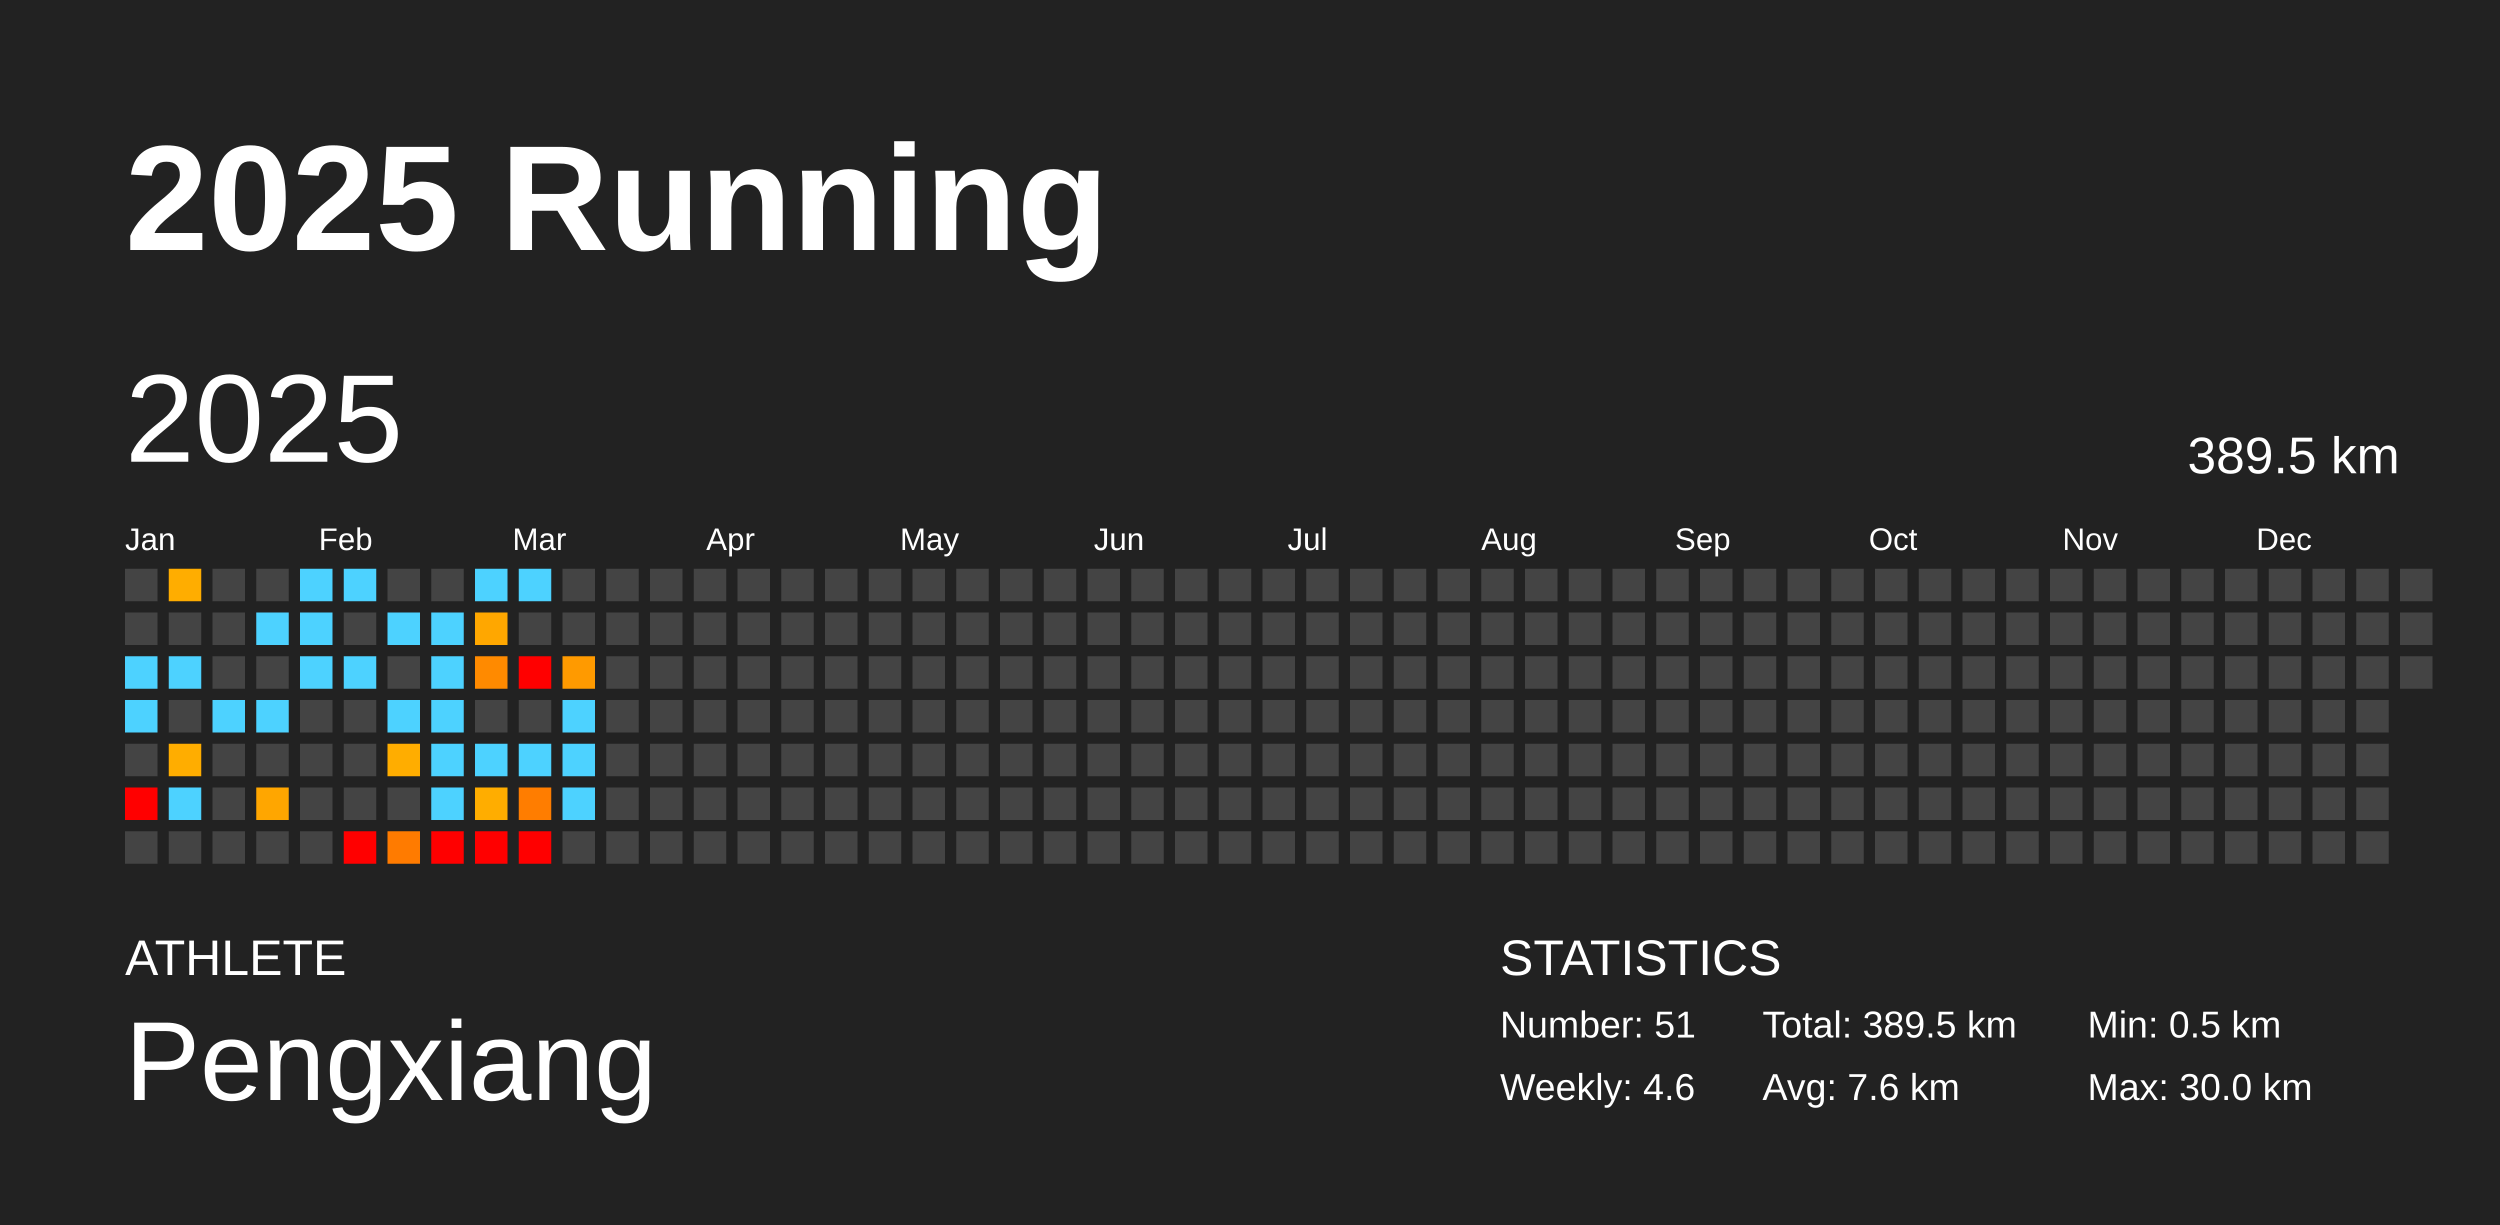
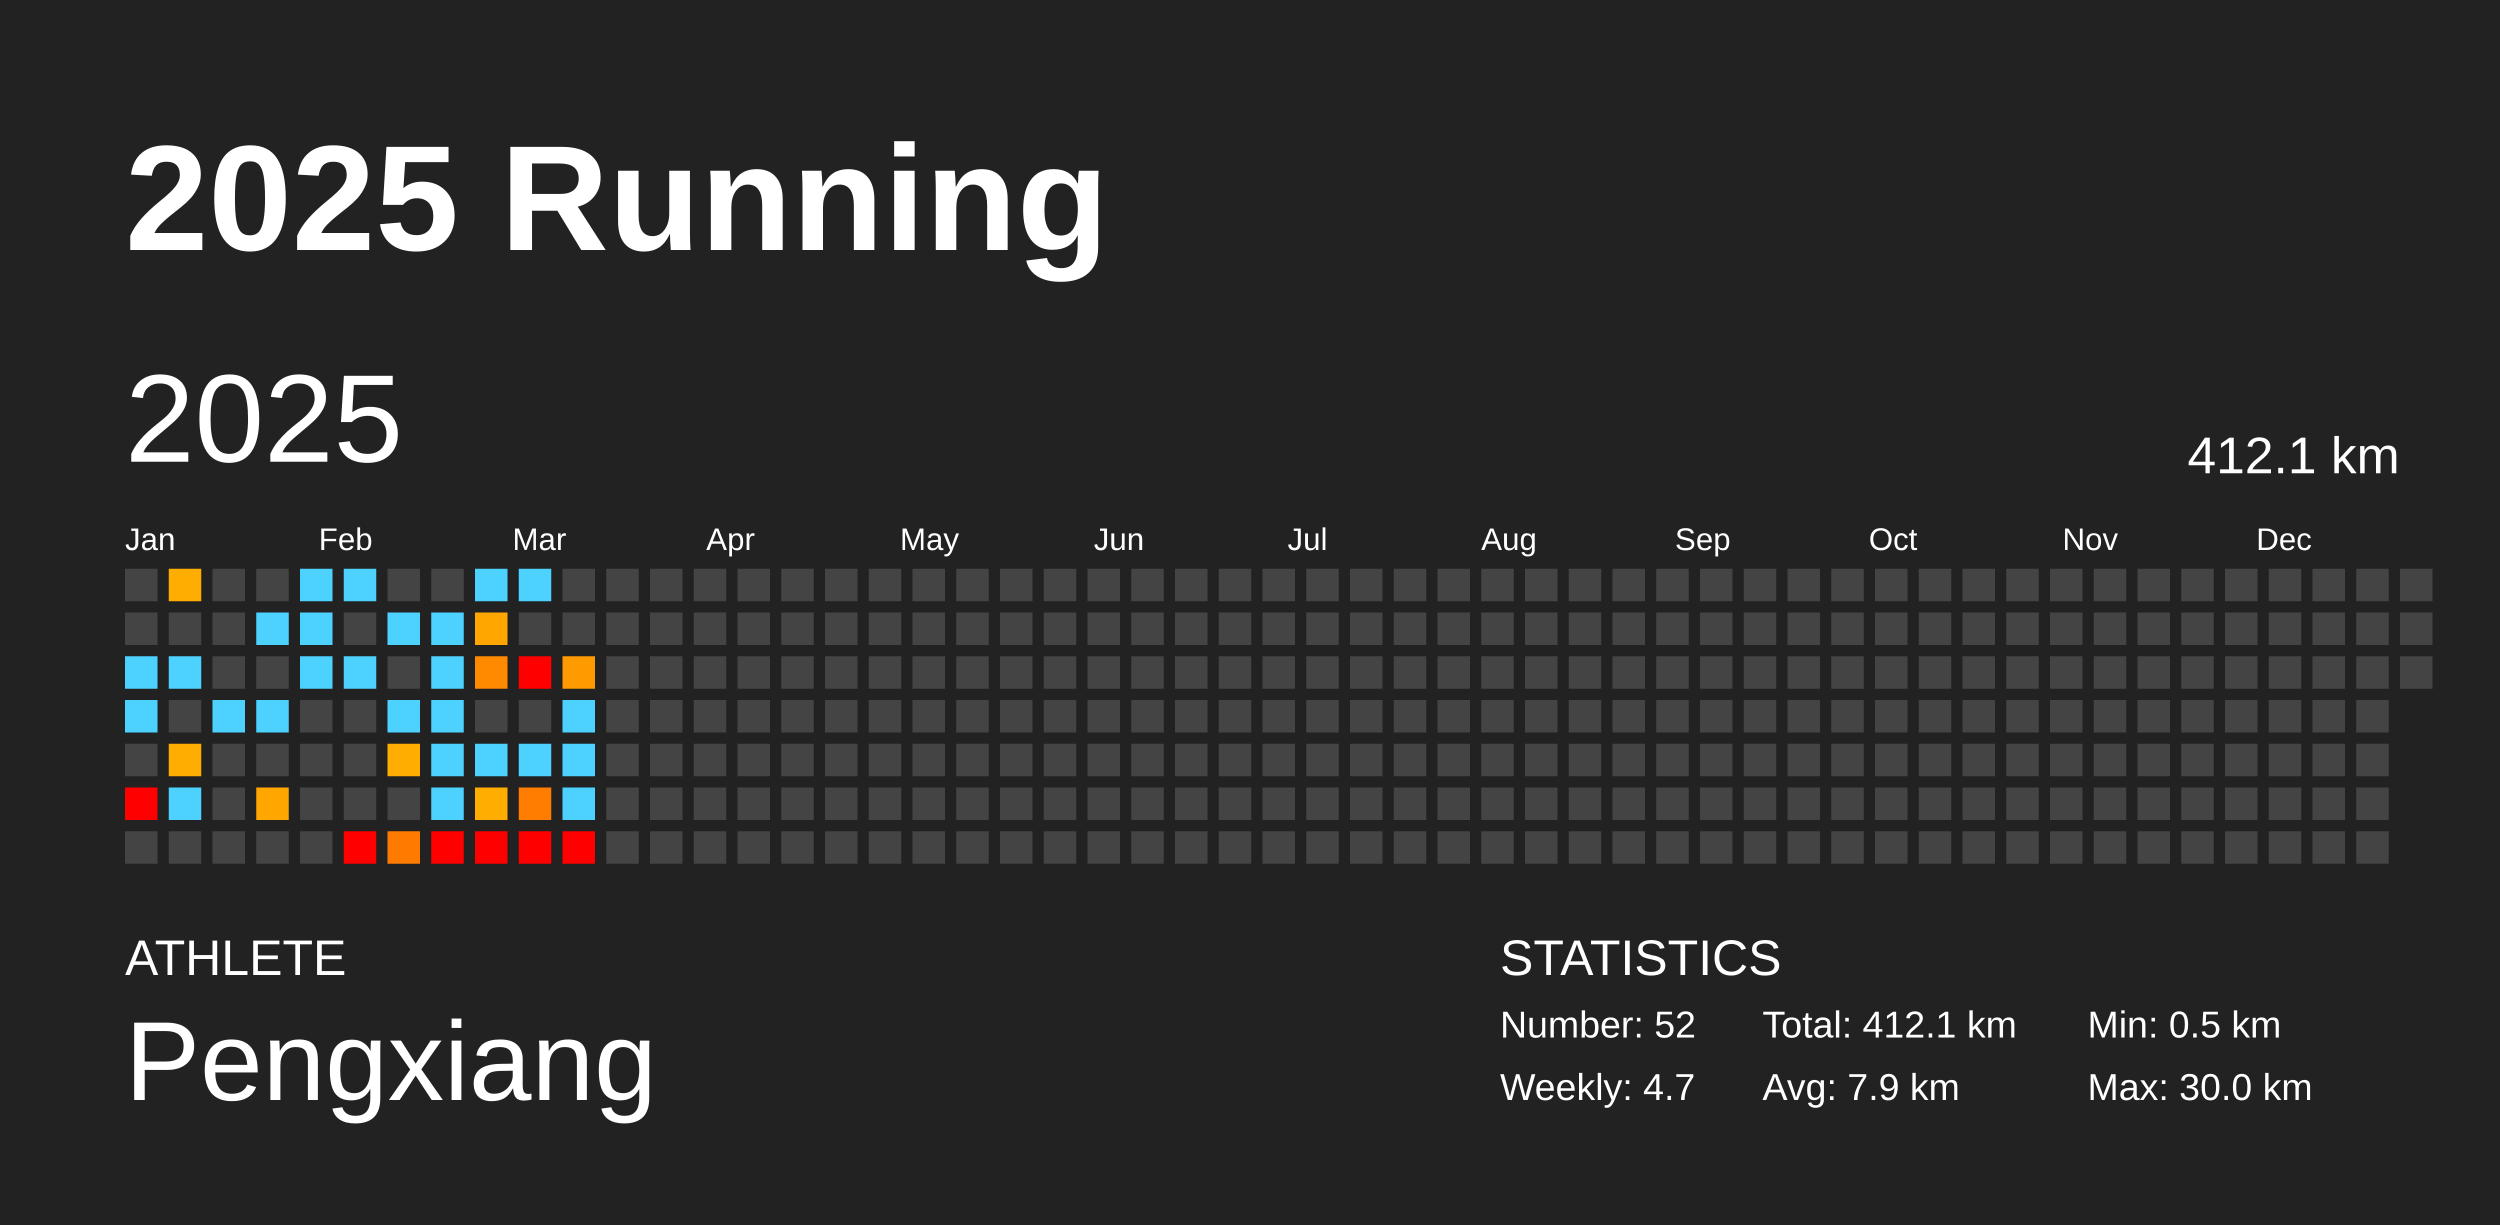
<svg xmlns="http://www.w3.org/2000/svg" baseProfile="full" height="98mm" version="1.1" viewBox="0,0,200,98" width="200mm">
  <defs />
  <rect fill="#222222" height="98" width="200" x="0" y="0" />
  <text fill="#FFFFFF" style="font-size:12px; font-family:Arial; font-weight:bold;" x="10" y="20">2025 Running</text>
  <text fill="#FFFFFF" style="font-size:4px; font-family:Arial" x="10" y="78">ATHLETE</text>
  <text fill="#FFFFFF" style="font-size:9px; font-family:Arial" x="10" y="88">Pengxiang</text>
  <text fill="#FFFFFF" style="font-size:4px; font-family:Arial" x="120" y="78">STATISTICS</text>
-   <text fill="#FFFFFF" style="font-size:3px; font-family:Arial" x="120" y="83">Number: 51</text>
-   <text fill="#FFFFFF" style="font-size:3px; font-family:Arial" x="120" y="88">Weekly: 4.6</text>
-   <text fill="#FFFFFF" style="font-size:3px; font-family:Arial" x="141" y="83">Total: 389.5 km</text>
-   <text fill="#FFFFFF" style="font-size:3px; font-family:Arial" x="141" y="88">Avg: 7.6 km</text>
+   <text fill="#FFFFFF" style="font-size:3px; font-family:Arial" x="120" y="83">Number: 52</text>
+   <text fill="#FFFFFF" style="font-size:3px; font-family:Arial" x="120" y="88">Weekly: 4.7</text>
+   <text fill="#FFFFFF" style="font-size:3px; font-family:Arial" x="141" y="83">Total: 412.1 km</text>
+   <text fill="#FFFFFF" style="font-size:3px; font-family:Arial" x="141" y="88">Avg: 7.9 km</text>
  <text fill="#FFFFFF" style="font-size:3px; font-family:Arial" x="167" y="83">Min: 0.5 km</text>
  <text fill="#FFFFFF" style="font-size:3px; font-family:Arial" x="167" y="88">Max: 30.0 km</text>
  <text dominant-baseline="hanging" fill="#FFFFFF" style="font-size:10.0px; font-family:Arial;" x="10" y="30">2025</text>
-   <text dominant-baseline="hanging" fill="#FFFFFF" style="font-size:4.125px; font-family:Arial;" x="175" y="35">389.5 km</text>
+   <text dominant-baseline="hanging" fill="#FFFFFF" style="font-size:4.125px; font-family:Arial;" x="175" y="35">412.1 km</text>
  <text fill="#FFFFFF" style="font-size:2.5px; font-family:Arial" x="10.0" y="44">Jan</text>
  <text fill="#FFFFFF" style="font-size:2.5px; font-family:Arial" x="25.5" y="44">Feb</text>
  <text fill="#FFFFFF" style="font-size:2.5px; font-family:Arial" x="41.0" y="44">Mar</text>
  <text fill="#FFFFFF" style="font-size:2.5px; font-family:Arial" x="56.5" y="44">Apr</text>
  <text fill="#FFFFFF" style="font-size:2.5px; font-family:Arial" x="72.0" y="44">May</text>
  <text fill="#FFFFFF" style="font-size:2.5px; font-family:Arial" x="87.5" y="44">Jun</text>
  <text fill="#FFFFFF" style="font-size:2.5px; font-family:Arial" x="103.0" y="44">Jul</text>
  <text fill="#FFFFFF" style="font-size:2.5px; font-family:Arial" x="118.5" y="44">Aug</text>
  <text fill="#FFFFFF" style="font-size:2.5px; font-family:Arial" x="134.0" y="44">Sep</text>
  <text fill="#FFFFFF" style="font-size:2.5px; font-family:Arial" x="149.5" y="44">Oct</text>
  <text fill="#FFFFFF" style="font-size:2.5px; font-family:Arial" x="165.0" y="44">Nov</text>
  <text fill="#FFFFFF" style="font-size:2.5px; font-family:Arial" x="180.5" y="44">Dec</text>
  <rect fill="#444444" height="2.6" width="2.6" x="10.0" y="45.5" />
  <rect fill="#444444" height="2.6" width="2.6" x="10.0" y="49.0" />
  <rect fill="#4dd2ff" height="2.6" width="2.6" x="10.0" y="52.5" />
  <rect fill="#4dd2ff" height="2.6" width="2.6" x="10.0" y="56.0" />
  <rect fill="#444444" height="2.6" width="2.6" x="10.0" y="59.5" />
  <rect fill="red" height="2.6" width="2.6" x="10.0" y="63.0" />
  <rect fill="#444444" height="2.6" width="2.6" x="10.0" y="66.5" />
  <rect fill="#ffad00" height="2.6" width="2.6" x="13.5" y="45.5" />
  <rect fill="#444444" height="2.6" width="2.6" x="13.5" y="49.0" />
  <rect fill="#4dd2ff" height="2.6" width="2.6" x="13.5" y="52.5" />
  <rect fill="#444444" height="2.6" width="2.6" x="13.5" y="56.0" />
  <rect fill="#ffad00" height="2.6" width="2.6" x="13.5" y="59.5" />
  <rect fill="#4dd2ff" height="2.6" width="2.6" x="13.5" y="63.0" />
  <rect fill="#444444" height="2.6" width="2.6" x="13.5" y="66.5" />
  <rect fill="#444444" height="2.6" width="2.6" x="17.0" y="45.5" />
  <rect fill="#444444" height="2.6" width="2.6" x="17.0" y="49.0" />
  <rect fill="#444444" height="2.6" width="2.6" x="17.0" y="52.5" />
  <rect fill="#4dd2ff" height="2.6" width="2.6" x="17.0" y="56.0" />
  <rect fill="#444444" height="2.6" width="2.6" x="17.0" y="59.5" />
  <rect fill="#444444" height="2.6" width="2.6" x="17.0" y="63.0" />
  <rect fill="#444444" height="2.6" width="2.6" x="17.0" y="66.5" />
  <rect fill="#444444" height="2.6" width="2.6" x="20.5" y="45.5" />
  <rect fill="#4dd2ff" height="2.6" width="2.6" x="20.5" y="49.0" />
  <rect fill="#444444" height="2.6" width="2.6" x="20.5" y="52.5" />
  <rect fill="#4dd2ff" height="2.6" width="2.6" x="20.5" y="56.0" />
  <rect fill="#444444" height="2.6" width="2.6" x="20.5" y="59.5" />
  <rect fill="#ffa600" height="2.6" width="2.6" x="20.5" y="63.0" />
  <rect fill="#444444" height="2.6" width="2.6" x="20.5" y="66.5" />
  <rect fill="#4dd2ff" height="2.6" width="2.6" x="24.0" y="45.5" />
  <rect fill="#4dd2ff" height="2.6" width="2.6" x="24.0" y="49.0" />
  <rect fill="#4dd2ff" height="2.6" width="2.6" x="24.0" y="52.5" />
  <rect fill="#444444" height="2.6" width="2.6" x="24.0" y="56.0" />
  <rect fill="#444444" height="2.6" width="2.6" x="24.0" y="59.5" />
  <rect fill="#444444" height="2.6" width="2.6" x="24.0" y="63.0" />
  <rect fill="#444444" height="2.6" width="2.6" x="24.0" y="66.5" />
  <rect fill="#4dd2ff" height="2.6" width="2.6" x="27.5" y="45.5" />
  <rect fill="#444444" height="2.6" width="2.6" x="27.5" y="49.0" />
  <rect fill="#4dd2ff" height="2.6" width="2.6" x="27.5" y="52.5" />
  <rect fill="#444444" height="2.6" width="2.6" x="27.5" y="56.0" />
  <rect fill="#444444" height="2.6" width="2.6" x="27.5" y="59.5" />
  <rect fill="#444444" height="2.6" width="2.6" x="27.5" y="63.0" />
  <rect fill="red" height="2.6" width="2.6" x="27.5" y="66.5" />
  <rect fill="#444444" height="2.6" width="2.6" x="31.0" y="45.5" />
  <rect fill="#4dd2ff" height="2.6" width="2.6" x="31.0" y="49.0" />
  <rect fill="#444444" height="2.6" width="2.6" x="31.0" y="52.5" />
  <rect fill="#4dd2ff" height="2.6" width="2.6" x="31.0" y="56.0" />
  <rect fill="#ffad00" height="2.6" width="2.6" x="31.0" y="59.5" />
  <rect fill="#444444" height="2.6" width="2.6" x="31.0" y="63.0" />
  <rect fill="#ff7b00" height="2.6" width="2.6" x="31.0" y="66.5" />
  <rect fill="#444444" height="2.6" width="2.6" x="34.5" y="45.5" />
  <rect fill="#4dd2ff" height="2.6" width="2.6" x="34.5" y="49.0" />
  <rect fill="#4dd2ff" height="2.6" width="2.6" x="34.5" y="52.5" />
  <rect fill="#4dd2ff" height="2.6" width="2.6" x="34.5" y="56.0" />
  <rect fill="#4dd2ff" height="2.6" width="2.6" x="34.5" y="59.5" />
  <rect fill="#4dd2ff" height="2.6" width="2.6" x="34.5" y="63.0" />
  <rect fill="red" height="2.6" width="2.6" x="34.5" y="66.5" />
  <rect fill="#4dd2ff" height="2.6" width="2.6" x="38.0" y="45.5" />
  <rect fill="#ffa700" height="2.6" width="2.6" x="38.0" y="49.0" />
  <rect fill="#ff8a00" height="2.6" width="2.6" x="38.0" y="52.5" />
  <rect fill="#444444" height="2.6" width="2.6" x="38.0" y="56.0" />
  <rect fill="#4dd2ff" height="2.6" width="2.6" x="38.0" y="59.5" />
  <rect fill="#ffad00" height="2.6" width="2.6" x="38.0" y="63.0" />
  <rect fill="red" height="2.6" width="2.6" x="38.0" y="66.5" />
  <rect fill="#4dd2ff" height="2.6" width="2.6" x="41.5" y="45.5" />
  <rect fill="#444444" height="2.6" width="2.6" x="41.5" y="49.0" />
  <rect fill="red" height="2.6" width="2.6" x="41.5" y="52.5" />
  <rect fill="#444444" height="2.6" width="2.6" x="41.5" y="56.0" />
  <rect fill="#4dd2ff" height="2.6" width="2.6" x="41.5" y="59.5" />
  <rect fill="#ff7d00" height="2.6" width="2.6" x="41.5" y="63.0" />
  <rect fill="red" height="2.6" width="2.6" x="41.5" y="66.5" />
  <rect fill="#444444" height="2.6" width="2.6" x="45.0" y="45.5" />
  <rect fill="#444444" height="2.6" width="2.6" x="45.0" y="49.0" />
  <rect fill="#ff9a00" height="2.6" width="2.6" x="45.0" y="52.5" />
  <rect fill="#4dd2ff" height="2.6" width="2.6" x="45.0" y="56.0" />
  <rect fill="#4dd2ff" height="2.6" width="2.6" x="45.0" y="59.5" />
  <rect fill="#4dd2ff" height="2.6" width="2.6" x="45.0" y="63.0" />
-   <rect fill="#444444" height="2.6" width="2.6" x="45.0" y="66.5" />
+   <rect fill="red" height="2.6" width="2.6" x="45.0" y="66.5" />
  <rect fill="#444444" height="2.6" width="2.6" x="48.5" y="45.5" />
  <rect fill="#444444" height="2.6" width="2.6" x="48.5" y="49.0" />
  <rect fill="#444444" height="2.6" width="2.6" x="48.5" y="52.5" />
  <rect fill="#444444" height="2.6" width="2.6" x="48.5" y="56.0" />
  <rect fill="#444444" height="2.6" width="2.6" x="48.5" y="59.5" />
  <rect fill="#444444" height="2.6" width="2.6" x="48.5" y="63.0" />
  <rect fill="#444444" height="2.6" width="2.6" x="48.5" y="66.5" />
  <rect fill="#444444" height="2.6" width="2.6" x="52.0" y="45.5" />
  <rect fill="#444444" height="2.6" width="2.6" x="52.0" y="49.0" />
  <rect fill="#444444" height="2.6" width="2.6" x="52.0" y="52.5" />
  <rect fill="#444444" height="2.6" width="2.6" x="52.0" y="56.0" />
  <rect fill="#444444" height="2.6" width="2.6" x="52.0" y="59.5" />
  <rect fill="#444444" height="2.6" width="2.6" x="52.0" y="63.0" />
  <rect fill="#444444" height="2.6" width="2.6" x="52.0" y="66.5" />
  <rect fill="#444444" height="2.6" width="2.6" x="55.5" y="45.5" />
  <rect fill="#444444" height="2.6" width="2.6" x="55.5" y="49.0" />
  <rect fill="#444444" height="2.6" width="2.6" x="55.5" y="52.5" />
  <rect fill="#444444" height="2.6" width="2.6" x="55.5" y="56.0" />
  <rect fill="#444444" height="2.6" width="2.6" x="55.5" y="59.5" />
  <rect fill="#444444" height="2.6" width="2.6" x="55.5" y="63.0" />
  <rect fill="#444444" height="2.6" width="2.6" x="55.5" y="66.5" />
  <rect fill="#444444" height="2.6" width="2.6" x="59.0" y="45.5" />
  <rect fill="#444444" height="2.6" width="2.6" x="59.0" y="49.0" />
  <rect fill="#444444" height="2.6" width="2.6" x="59.0" y="52.5" />
  <rect fill="#444444" height="2.6" width="2.6" x="59.0" y="56.0" />
  <rect fill="#444444" height="2.6" width="2.6" x="59.0" y="59.5" />
  <rect fill="#444444" height="2.6" width="2.6" x="59.0" y="63.0" />
  <rect fill="#444444" height="2.6" width="2.6" x="59.0" y="66.5" />
  <rect fill="#444444" height="2.6" width="2.6" x="62.5" y="45.5" />
  <rect fill="#444444" height="2.6" width="2.6" x="62.5" y="49.0" />
  <rect fill="#444444" height="2.6" width="2.6" x="62.5" y="52.5" />
  <rect fill="#444444" height="2.6" width="2.6" x="62.5" y="56.0" />
  <rect fill="#444444" height="2.6" width="2.6" x="62.5" y="59.5" />
  <rect fill="#444444" height="2.6" width="2.6" x="62.5" y="63.0" />
  <rect fill="#444444" height="2.6" width="2.6" x="62.5" y="66.5" />
  <rect fill="#444444" height="2.6" width="2.6" x="66.0" y="45.5" />
  <rect fill="#444444" height="2.6" width="2.6" x="66.0" y="49.0" />
  <rect fill="#444444" height="2.6" width="2.6" x="66.0" y="52.5" />
  <rect fill="#444444" height="2.6" width="2.6" x="66.0" y="56.0" />
  <rect fill="#444444" height="2.6" width="2.6" x="66.0" y="59.5" />
  <rect fill="#444444" height="2.6" width="2.6" x="66.0" y="63.0" />
  <rect fill="#444444" height="2.6" width="2.6" x="66.0" y="66.5" />
  <rect fill="#444444" height="2.6" width="2.6" x="69.5" y="45.5" />
  <rect fill="#444444" height="2.6" width="2.6" x="69.5" y="49.0" />
  <rect fill="#444444" height="2.6" width="2.6" x="69.5" y="52.5" />
  <rect fill="#444444" height="2.6" width="2.6" x="69.5" y="56.0" />
  <rect fill="#444444" height="2.6" width="2.6" x="69.5" y="59.5" />
  <rect fill="#444444" height="2.6" width="2.6" x="69.5" y="63.0" />
  <rect fill="#444444" height="2.6" width="2.6" x="69.5" y="66.5" />
  <rect fill="#444444" height="2.6" width="2.6" x="73.0" y="45.5" />
  <rect fill="#444444" height="2.6" width="2.6" x="73.0" y="49.0" />
  <rect fill="#444444" height="2.6" width="2.6" x="73.0" y="52.5" />
  <rect fill="#444444" height="2.6" width="2.6" x="73.0" y="56.0" />
  <rect fill="#444444" height="2.6" width="2.6" x="73.0" y="59.5" />
  <rect fill="#444444" height="2.6" width="2.6" x="73.0" y="63.0" />
  <rect fill="#444444" height="2.6" width="2.6" x="73.0" y="66.5" />
  <rect fill="#444444" height="2.6" width="2.6" x="76.5" y="45.5" />
  <rect fill="#444444" height="2.6" width="2.6" x="76.5" y="49.0" />
  <rect fill="#444444" height="2.6" width="2.6" x="76.5" y="52.5" />
  <rect fill="#444444" height="2.6" width="2.6" x="76.5" y="56.0" />
  <rect fill="#444444" height="2.6" width="2.6" x="76.5" y="59.5" />
  <rect fill="#444444" height="2.6" width="2.6" x="76.5" y="63.0" />
  <rect fill="#444444" height="2.6" width="2.6" x="76.5" y="66.5" />
  <rect fill="#444444" height="2.6" width="2.6" x="80.0" y="45.5" />
  <rect fill="#444444" height="2.6" width="2.6" x="80.0" y="49.0" />
  <rect fill="#444444" height="2.6" width="2.6" x="80.0" y="52.5" />
  <rect fill="#444444" height="2.6" width="2.6" x="80.0" y="56.0" />
  <rect fill="#444444" height="2.6" width="2.6" x="80.0" y="59.5" />
  <rect fill="#444444" height="2.6" width="2.6" x="80.0" y="63.0" />
  <rect fill="#444444" height="2.6" width="2.6" x="80.0" y="66.5" />
  <rect fill="#444444" height="2.6" width="2.6" x="83.5" y="45.5" />
  <rect fill="#444444" height="2.6" width="2.6" x="83.5" y="49.0" />
  <rect fill="#444444" height="2.6" width="2.6" x="83.5" y="52.5" />
  <rect fill="#444444" height="2.6" width="2.6" x="83.5" y="56.0" />
  <rect fill="#444444" height="2.6" width="2.6" x="83.5" y="59.5" />
  <rect fill="#444444" height="2.6" width="2.6" x="83.5" y="63.0" />
  <rect fill="#444444" height="2.6" width="2.6" x="83.5" y="66.5" />
  <rect fill="#444444" height="2.6" width="2.6" x="87.0" y="45.5" />
  <rect fill="#444444" height="2.6" width="2.6" x="87.0" y="49.0" />
  <rect fill="#444444" height="2.6" width="2.6" x="87.0" y="52.5" />
  <rect fill="#444444" height="2.6" width="2.6" x="87.0" y="56.0" />
  <rect fill="#444444" height="2.6" width="2.6" x="87.0" y="59.5" />
  <rect fill="#444444" height="2.6" width="2.6" x="87.0" y="63.0" />
  <rect fill="#444444" height="2.6" width="2.6" x="87.0" y="66.5" />
  <rect fill="#444444" height="2.6" width="2.6" x="90.5" y="45.5" />
  <rect fill="#444444" height="2.6" width="2.6" x="90.5" y="49.0" />
  <rect fill="#444444" height="2.6" width="2.6" x="90.5" y="52.5" />
  <rect fill="#444444" height="2.6" width="2.6" x="90.5" y="56.0" />
  <rect fill="#444444" height="2.6" width="2.6" x="90.5" y="59.5" />
  <rect fill="#444444" height="2.6" width="2.6" x="90.5" y="63.0" />
  <rect fill="#444444" height="2.6" width="2.6" x="90.5" y="66.5" />
  <rect fill="#444444" height="2.6" width="2.6" x="94.0" y="45.5" />
  <rect fill="#444444" height="2.6" width="2.6" x="94.0" y="49.0" />
  <rect fill="#444444" height="2.6" width="2.6" x="94.0" y="52.5" />
  <rect fill="#444444" height="2.6" width="2.6" x="94.0" y="56.0" />
  <rect fill="#444444" height="2.6" width="2.6" x="94.0" y="59.5" />
  <rect fill="#444444" height="2.6" width="2.6" x="94.0" y="63.0" />
  <rect fill="#444444" height="2.6" width="2.6" x="94.0" y="66.5" />
  <rect fill="#444444" height="2.6" width="2.6" x="97.5" y="45.5" />
  <rect fill="#444444" height="2.6" width="2.6" x="97.5" y="49.0" />
  <rect fill="#444444" height="2.6" width="2.6" x="97.5" y="52.5" />
  <rect fill="#444444" height="2.6" width="2.6" x="97.5" y="56.0" />
  <rect fill="#444444" height="2.6" width="2.6" x="97.5" y="59.5" />
  <rect fill="#444444" height="2.6" width="2.6" x="97.5" y="63.0" />
  <rect fill="#444444" height="2.6" width="2.6" x="97.5" y="66.5" />
  <rect fill="#444444" height="2.6" width="2.6" x="101.0" y="45.5" />
  <rect fill="#444444" height="2.6" width="2.6" x="101.0" y="49.0" />
  <rect fill="#444444" height="2.6" width="2.6" x="101.0" y="52.5" />
  <rect fill="#444444" height="2.6" width="2.6" x="101.0" y="56.0" />
  <rect fill="#444444" height="2.6" width="2.6" x="101.0" y="59.5" />
  <rect fill="#444444" height="2.6" width="2.6" x="101.0" y="63.0" />
  <rect fill="#444444" height="2.6" width="2.6" x="101.0" y="66.5" />
  <rect fill="#444444" height="2.6" width="2.6" x="104.5" y="45.5" />
  <rect fill="#444444" height="2.6" width="2.6" x="104.5" y="49.0" />
  <rect fill="#444444" height="2.6" width="2.6" x="104.5" y="52.5" />
  <rect fill="#444444" height="2.6" width="2.6" x="104.5" y="56.0" />
  <rect fill="#444444" height="2.6" width="2.6" x="104.5" y="59.5" />
  <rect fill="#444444" height="2.6" width="2.6" x="104.5" y="63.0" />
  <rect fill="#444444" height="2.6" width="2.6" x="104.5" y="66.5" />
  <rect fill="#444444" height="2.6" width="2.6" x="108.0" y="45.5" />
  <rect fill="#444444" height="2.6" width="2.6" x="108.0" y="49.0" />
  <rect fill="#444444" height="2.6" width="2.6" x="108.0" y="52.5" />
  <rect fill="#444444" height="2.6" width="2.6" x="108.0" y="56.0" />
  <rect fill="#444444" height="2.6" width="2.6" x="108.0" y="59.5" />
  <rect fill="#444444" height="2.6" width="2.6" x="108.0" y="63.0" />
  <rect fill="#444444" height="2.6" width="2.6" x="108.0" y="66.5" />
  <rect fill="#444444" height="2.6" width="2.6" x="111.5" y="45.5" />
  <rect fill="#444444" height="2.6" width="2.6" x="111.5" y="49.0" />
  <rect fill="#444444" height="2.6" width="2.6" x="111.5" y="52.5" />
  <rect fill="#444444" height="2.6" width="2.6" x="111.5" y="56.0" />
  <rect fill="#444444" height="2.6" width="2.6" x="111.5" y="59.5" />
  <rect fill="#444444" height="2.6" width="2.6" x="111.5" y="63.0" />
  <rect fill="#444444" height="2.6" width="2.6" x="111.5" y="66.5" />
  <rect fill="#444444" height="2.6" width="2.6" x="115.0" y="45.5" />
  <rect fill="#444444" height="2.6" width="2.6" x="115.0" y="49.0" />
  <rect fill="#444444" height="2.6" width="2.6" x="115.0" y="52.5" />
  <rect fill="#444444" height="2.6" width="2.6" x="115.0" y="56.0" />
  <rect fill="#444444" height="2.6" width="2.6" x="115.0" y="59.5" />
  <rect fill="#444444" height="2.6" width="2.6" x="115.0" y="63.0" />
  <rect fill="#444444" height="2.6" width="2.6" x="115.0" y="66.5" />
  <rect fill="#444444" height="2.6" width="2.6" x="118.5" y="45.5" />
  <rect fill="#444444" height="2.6" width="2.6" x="118.5" y="49.0" />
  <rect fill="#444444" height="2.6" width="2.6" x="118.5" y="52.5" />
  <rect fill="#444444" height="2.6" width="2.6" x="118.5" y="56.0" />
  <rect fill="#444444" height="2.6" width="2.6" x="118.5" y="59.5" />
  <rect fill="#444444" height="2.6" width="2.6" x="118.5" y="63.0" />
  <rect fill="#444444" height="2.6" width="2.6" x="118.5" y="66.5" />
  <rect fill="#444444" height="2.6" width="2.6" x="122.0" y="45.5" />
  <rect fill="#444444" height="2.6" width="2.6" x="122.0" y="49.0" />
  <rect fill="#444444" height="2.6" width="2.6" x="122.0" y="52.5" />
  <rect fill="#444444" height="2.6" width="2.6" x="122.0" y="56.0" />
  <rect fill="#444444" height="2.6" width="2.6" x="122.0" y="59.5" />
  <rect fill="#444444" height="2.6" width="2.6" x="122.0" y="63.0" />
  <rect fill="#444444" height="2.6" width="2.6" x="122.0" y="66.5" />
  <rect fill="#444444" height="2.6" width="2.6" x="125.5" y="45.5" />
  <rect fill="#444444" height="2.6" width="2.6" x="125.5" y="49.0" />
  <rect fill="#444444" height="2.6" width="2.6" x="125.5" y="52.5" />
  <rect fill="#444444" height="2.6" width="2.6" x="125.5" y="56.0" />
  <rect fill="#444444" height="2.6" width="2.6" x="125.5" y="59.5" />
  <rect fill="#444444" height="2.6" width="2.6" x="125.5" y="63.0" />
  <rect fill="#444444" height="2.6" width="2.6" x="125.5" y="66.5" />
  <rect fill="#444444" height="2.6" width="2.6" x="129.0" y="45.5" />
  <rect fill="#444444" height="2.6" width="2.6" x="129.0" y="49.0" />
  <rect fill="#444444" height="2.6" width="2.6" x="129.0" y="52.5" />
  <rect fill="#444444" height="2.6" width="2.6" x="129.0" y="56.0" />
  <rect fill="#444444" height="2.6" width="2.6" x="129.0" y="59.5" />
  <rect fill="#444444" height="2.6" width="2.6" x="129.0" y="63.0" />
  <rect fill="#444444" height="2.6" width="2.6" x="129.0" y="66.5" />
  <rect fill="#444444" height="2.6" width="2.6" x="132.5" y="45.5" />
  <rect fill="#444444" height="2.6" width="2.6" x="132.5" y="49.0" />
  <rect fill="#444444" height="2.6" width="2.6" x="132.5" y="52.5" />
  <rect fill="#444444" height="2.6" width="2.6" x="132.5" y="56.0" />
  <rect fill="#444444" height="2.6" width="2.6" x="132.5" y="59.5" />
  <rect fill="#444444" height="2.6" width="2.6" x="132.5" y="63.0" />
  <rect fill="#444444" height="2.6" width="2.6" x="132.5" y="66.5" />
  <rect fill="#444444" height="2.6" width="2.6" x="136.0" y="45.5" />
  <rect fill="#444444" height="2.6" width="2.6" x="136.0" y="49.0" />
  <rect fill="#444444" height="2.6" width="2.6" x="136.0" y="52.5" />
  <rect fill="#444444" height="2.6" width="2.6" x="136.0" y="56.0" />
  <rect fill="#444444" height="2.6" width="2.6" x="136.0" y="59.5" />
  <rect fill="#444444" height="2.6" width="2.6" x="136.0" y="63.0" />
  <rect fill="#444444" height="2.6" width="2.6" x="136.0" y="66.5" />
  <rect fill="#444444" height="2.6" width="2.6" x="139.5" y="45.5" />
  <rect fill="#444444" height="2.6" width="2.6" x="139.5" y="49.0" />
  <rect fill="#444444" height="2.6" width="2.6" x="139.5" y="52.5" />
  <rect fill="#444444" height="2.6" width="2.6" x="139.5" y="56.0" />
  <rect fill="#444444" height="2.6" width="2.6" x="139.5" y="59.5" />
  <rect fill="#444444" height="2.6" width="2.6" x="139.5" y="63.0" />
  <rect fill="#444444" height="2.6" width="2.6" x="139.5" y="66.5" />
  <rect fill="#444444" height="2.6" width="2.6" x="143.0" y="45.5" />
  <rect fill="#444444" height="2.6" width="2.6" x="143.0" y="49.0" />
  <rect fill="#444444" height="2.6" width="2.6" x="143.0" y="52.5" />
  <rect fill="#444444" height="2.6" width="2.6" x="143.0" y="56.0" />
  <rect fill="#444444" height="2.6" width="2.6" x="143.0" y="59.5" />
  <rect fill="#444444" height="2.6" width="2.6" x="143.0" y="63.0" />
  <rect fill="#444444" height="2.6" width="2.6" x="143.0" y="66.5" />
  <rect fill="#444444" height="2.6" width="2.6" x="146.5" y="45.5" />
  <rect fill="#444444" height="2.6" width="2.6" x="146.5" y="49.0" />
  <rect fill="#444444" height="2.6" width="2.6" x="146.5" y="52.5" />
  <rect fill="#444444" height="2.6" width="2.6" x="146.5" y="56.0" />
  <rect fill="#444444" height="2.6" width="2.6" x="146.5" y="59.5" />
  <rect fill="#444444" height="2.6" width="2.6" x="146.5" y="63.0" />
  <rect fill="#444444" height="2.6" width="2.6" x="146.5" y="66.5" />
  <rect fill="#444444" height="2.6" width="2.6" x="150.0" y="45.5" />
  <rect fill="#444444" height="2.6" width="2.6" x="150.0" y="49.0" />
  <rect fill="#444444" height="2.6" width="2.6" x="150.0" y="52.5" />
  <rect fill="#444444" height="2.6" width="2.6" x="150.0" y="56.0" />
  <rect fill="#444444" height="2.6" width="2.6" x="150.0" y="59.5" />
  <rect fill="#444444" height="2.6" width="2.6" x="150.0" y="63.0" />
  <rect fill="#444444" height="2.6" width="2.6" x="150.0" y="66.5" />
  <rect fill="#444444" height="2.6" width="2.6" x="153.5" y="45.5" />
  <rect fill="#444444" height="2.6" width="2.6" x="153.5" y="49.0" />
  <rect fill="#444444" height="2.6" width="2.6" x="153.5" y="52.5" />
  <rect fill="#444444" height="2.6" width="2.6" x="153.5" y="56.0" />
  <rect fill="#444444" height="2.6" width="2.6" x="153.5" y="59.5" />
  <rect fill="#444444" height="2.6" width="2.6" x="153.5" y="63.0" />
  <rect fill="#444444" height="2.6" width="2.6" x="153.5" y="66.5" />
  <rect fill="#444444" height="2.6" width="2.6" x="157.0" y="45.5" />
  <rect fill="#444444" height="2.6" width="2.6" x="157.0" y="49.0" />
  <rect fill="#444444" height="2.6" width="2.6" x="157.0" y="52.5" />
  <rect fill="#444444" height="2.6" width="2.6" x="157.0" y="56.0" />
  <rect fill="#444444" height="2.6" width="2.6" x="157.0" y="59.5" />
  <rect fill="#444444" height="2.6" width="2.6" x="157.0" y="63.0" />
  <rect fill="#444444" height="2.6" width="2.6" x="157.0" y="66.5" />
  <rect fill="#444444" height="2.6" width="2.6" x="160.5" y="45.5" />
  <rect fill="#444444" height="2.6" width="2.6" x="160.5" y="49.0" />
  <rect fill="#444444" height="2.6" width="2.6" x="160.5" y="52.5" />
  <rect fill="#444444" height="2.6" width="2.6" x="160.5" y="56.0" />
  <rect fill="#444444" height="2.6" width="2.6" x="160.5" y="59.5" />
  <rect fill="#444444" height="2.6" width="2.6" x="160.5" y="63.0" />
  <rect fill="#444444" height="2.6" width="2.6" x="160.5" y="66.5" />
  <rect fill="#444444" height="2.6" width="2.6" x="164.0" y="45.5" />
  <rect fill="#444444" height="2.6" width="2.6" x="164.0" y="49.0" />
  <rect fill="#444444" height="2.6" width="2.6" x="164.0" y="52.5" />
  <rect fill="#444444" height="2.6" width="2.6" x="164.0" y="56.0" />
  <rect fill="#444444" height="2.6" width="2.6" x="164.0" y="59.5" />
  <rect fill="#444444" height="2.6" width="2.6" x="164.0" y="63.0" />
  <rect fill="#444444" height="2.6" width="2.6" x="164.0" y="66.5" />
  <rect fill="#444444" height="2.6" width="2.6" x="167.5" y="45.5" />
  <rect fill="#444444" height="2.6" width="2.6" x="167.5" y="49.0" />
  <rect fill="#444444" height="2.6" width="2.6" x="167.5" y="52.5" />
  <rect fill="#444444" height="2.6" width="2.6" x="167.5" y="56.0" />
  <rect fill="#444444" height="2.6" width="2.6" x="167.5" y="59.5" />
  <rect fill="#444444" height="2.6" width="2.6" x="167.5" y="63.0" />
  <rect fill="#444444" height="2.6" width="2.6" x="167.5" y="66.5" />
  <rect fill="#444444" height="2.6" width="2.6" x="171.0" y="45.5" />
  <rect fill="#444444" height="2.6" width="2.6" x="171.0" y="49.0" />
  <rect fill="#444444" height="2.6" width="2.6" x="171.0" y="52.5" />
  <rect fill="#444444" height="2.6" width="2.6" x="171.0" y="56.0" />
  <rect fill="#444444" height="2.6" width="2.6" x="171.0" y="59.5" />
  <rect fill="#444444" height="2.6" width="2.6" x="171.0" y="63.0" />
  <rect fill="#444444" height="2.6" width="2.6" x="171.0" y="66.5" />
  <rect fill="#444444" height="2.6" width="2.6" x="174.5" y="45.5" />
  <rect fill="#444444" height="2.6" width="2.6" x="174.5" y="49.0" />
  <rect fill="#444444" height="2.6" width="2.6" x="174.5" y="52.5" />
  <rect fill="#444444" height="2.6" width="2.6" x="174.5" y="56.0" />
  <rect fill="#444444" height="2.6" width="2.6" x="174.5" y="59.5" />
  <rect fill="#444444" height="2.6" width="2.6" x="174.5" y="63.0" />
  <rect fill="#444444" height="2.6" width="2.6" x="174.5" y="66.5" />
  <rect fill="#444444" height="2.6" width="2.6" x="178.0" y="45.5" />
  <rect fill="#444444" height="2.6" width="2.6" x="178.0" y="49.0" />
  <rect fill="#444444" height="2.6" width="2.6" x="178.0" y="52.5" />
  <rect fill="#444444" height="2.6" width="2.6" x="178.0" y="56.0" />
  <rect fill="#444444" height="2.6" width="2.6" x="178.0" y="59.5" />
  <rect fill="#444444" height="2.6" width="2.6" x="178.0" y="63.0" />
  <rect fill="#444444" height="2.6" width="2.6" x="178.0" y="66.5" />
  <rect fill="#444444" height="2.6" width="2.6" x="181.5" y="45.5" />
  <rect fill="#444444" height="2.6" width="2.6" x="181.5" y="49.0" />
  <rect fill="#444444" height="2.6" width="2.6" x="181.5" y="52.5" />
  <rect fill="#444444" height="2.6" width="2.6" x="181.5" y="56.0" />
  <rect fill="#444444" height="2.6" width="2.6" x="181.5" y="59.5" />
  <rect fill="#444444" height="2.6" width="2.6" x="181.5" y="63.0" />
  <rect fill="#444444" height="2.6" width="2.6" x="181.5" y="66.5" />
  <rect fill="#444444" height="2.6" width="2.6" x="185.0" y="45.5" />
  <rect fill="#444444" height="2.6" width="2.6" x="185.0" y="49.0" />
  <rect fill="#444444" height="2.6" width="2.6" x="185.0" y="52.5" />
  <rect fill="#444444" height="2.6" width="2.6" x="185.0" y="56.0" />
  <rect fill="#444444" height="2.6" width="2.6" x="185.0" y="59.5" />
  <rect fill="#444444" height="2.6" width="2.6" x="185.0" y="63.0" />
  <rect fill="#444444" height="2.6" width="2.6" x="185.0" y="66.5" />
  <rect fill="#444444" height="2.6" width="2.6" x="188.5" y="45.5" />
  <rect fill="#444444" height="2.6" width="2.6" x="188.5" y="49.0" />
  <rect fill="#444444" height="2.6" width="2.6" x="188.5" y="52.5" />
  <rect fill="#444444" height="2.6" width="2.6" x="188.5" y="56.0" />
  <rect fill="#444444" height="2.6" width="2.6" x="188.5" y="59.5" />
  <rect fill="#444444" height="2.6" width="2.6" x="188.5" y="63.0" />
  <rect fill="#444444" height="2.6" width="2.6" x="188.5" y="66.5" />
  <rect fill="#444444" height="2.6" width="2.6" x="192.0" y="45.5" />
  <rect fill="#444444" height="2.6" width="2.6" x="192.0" y="49.0" />
  <rect fill="#444444" height="2.6" width="2.6" x="192.0" y="52.5" />
</svg>
